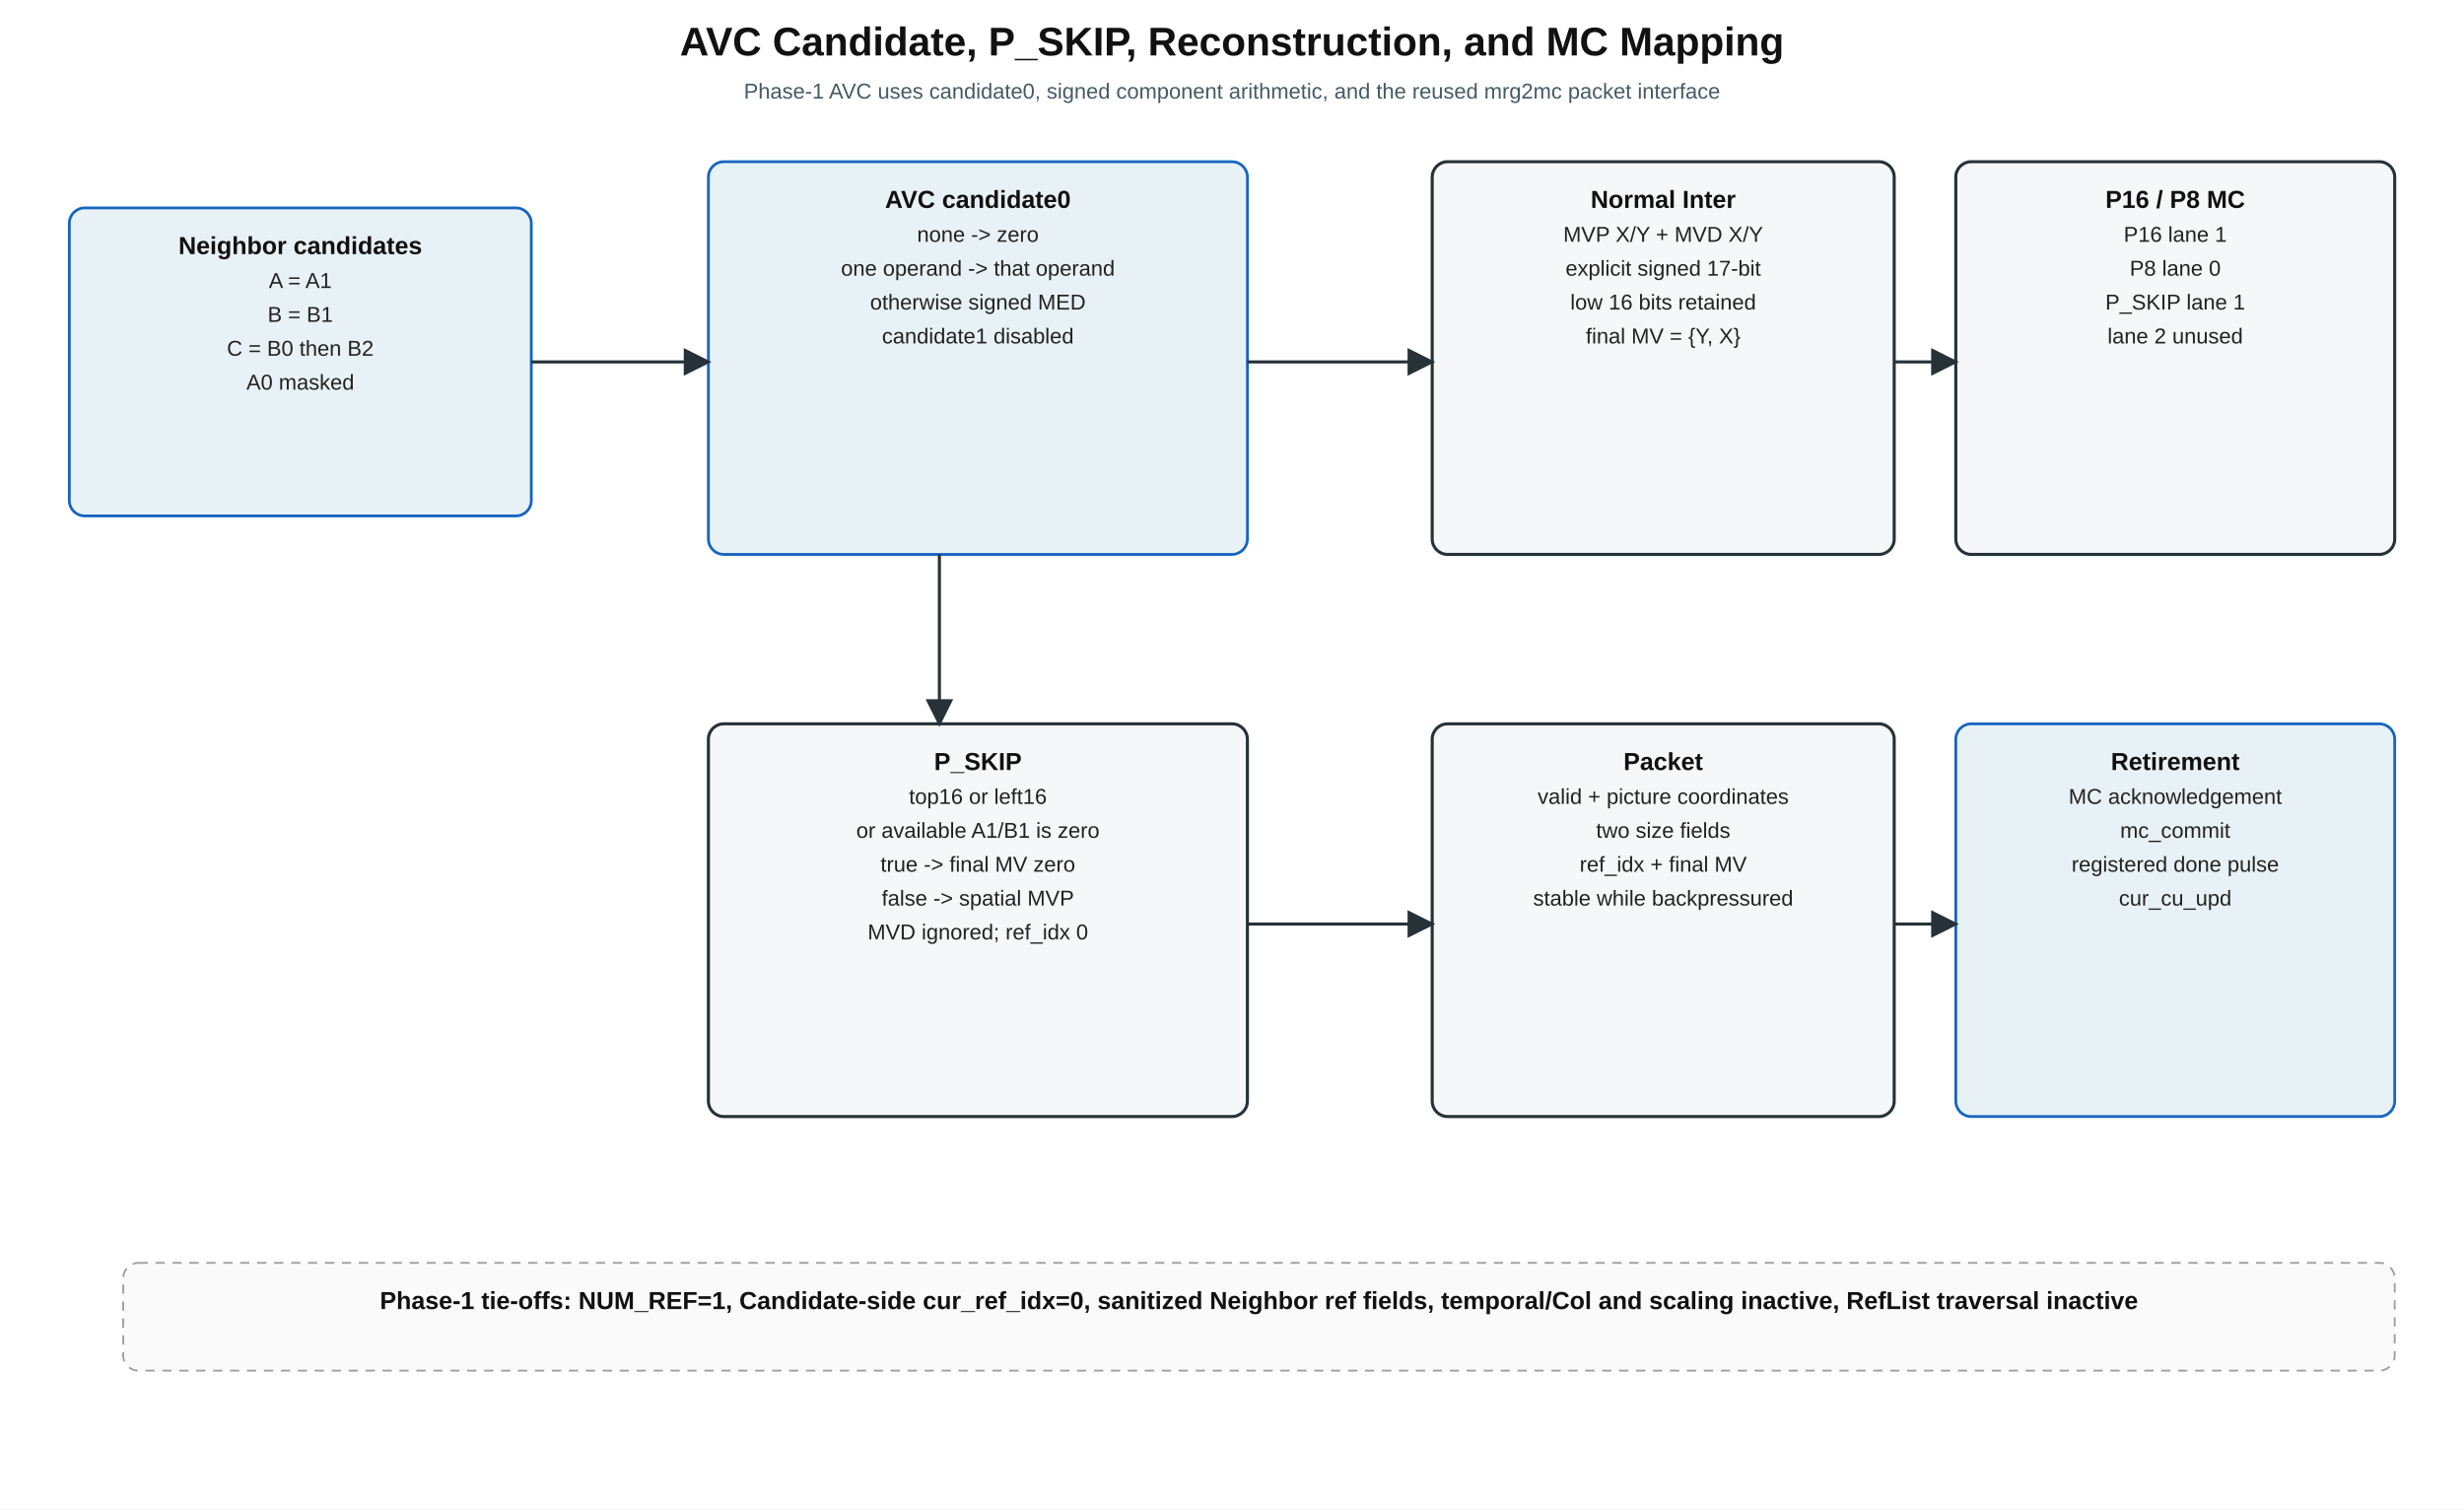
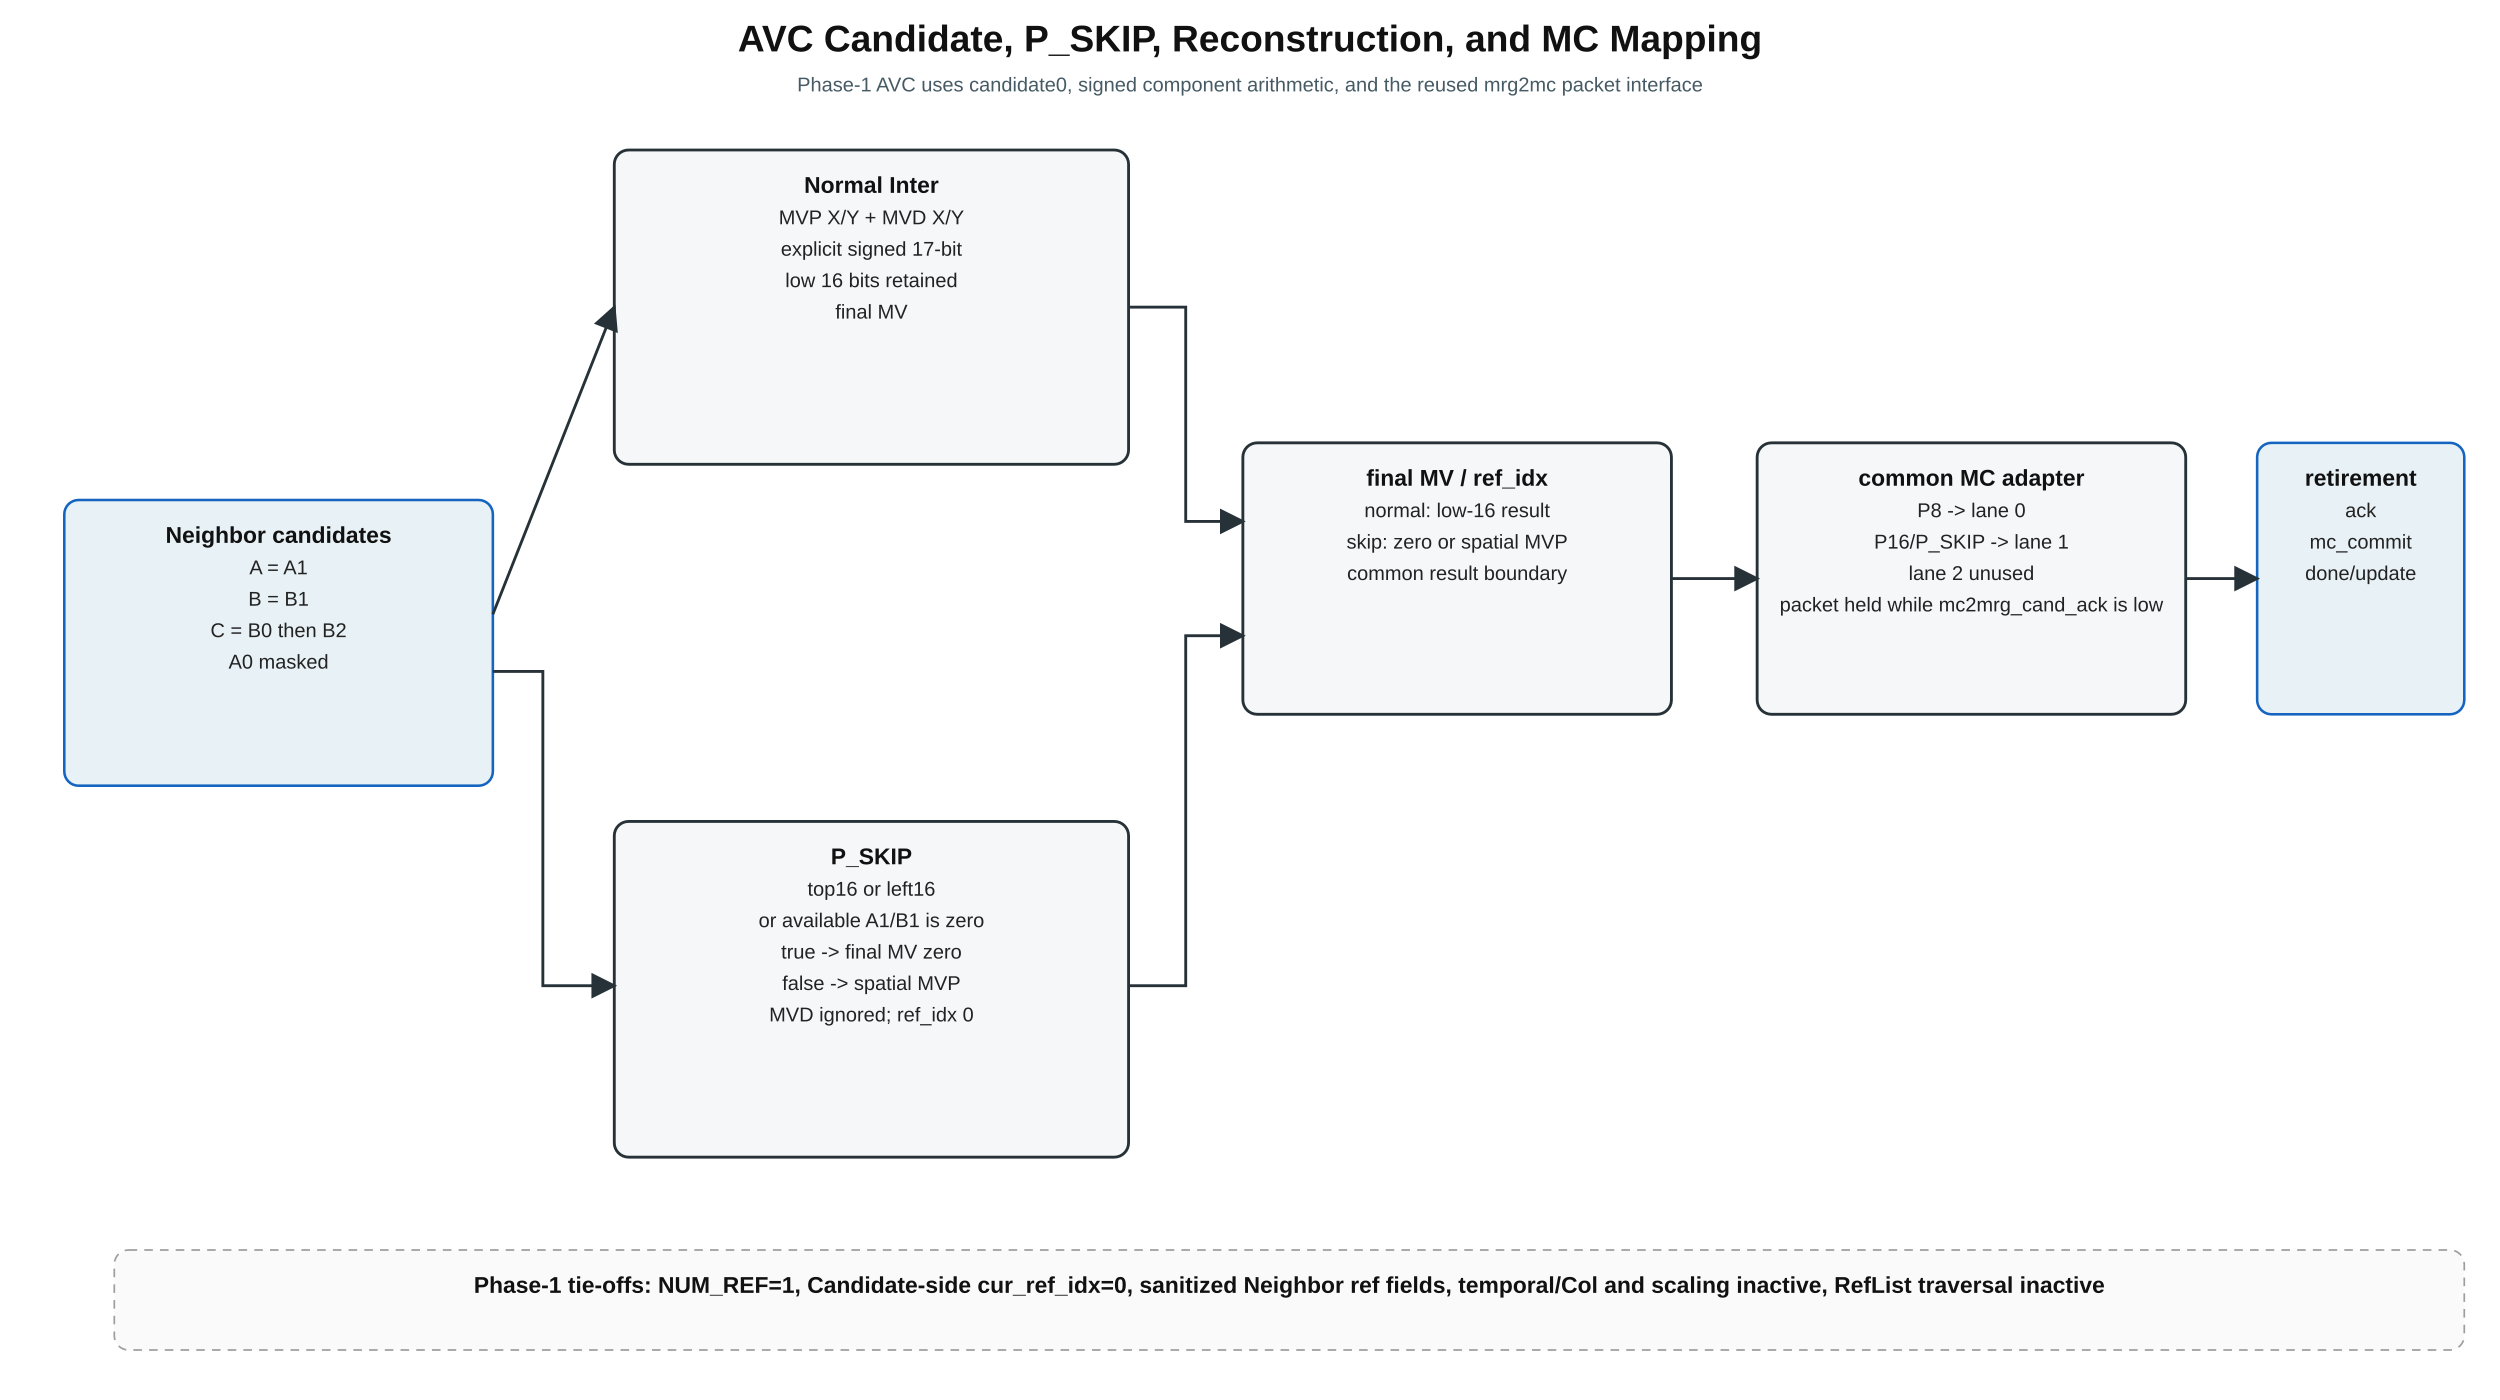
- <svg xmlns="http://www.w3.org/2000/svg" width="1600" height="980" viewBox="0 0 1600 980">
+ <svg xmlns="http://www.w3.org/2000/svg" width="1750" height="980" viewBox="0 0 1750 980">
  <rect width="100%" height="100%" fill="#ffffff" />
  <defs>
    <marker id="arrow" markerWidth="9" markerHeight="9" refX="8" refY="4.5" orient="auto">
      <path d="M0,0 L9,4.5 L0,9 z" fill="#263238" />
    </marker>
    <marker id="feedbackArrow" markerWidth="9" markerHeight="9" refX="8" refY="4.5" orient="auto">
      <path d="M0,0 L9,4.5 L0,9 z" fill="#1565c0" />
    </marker>
    <style>
      .title { font: 700 26px Arial, sans-serif; fill: #111; }
      .subtitle { font: 14px Arial, sans-serif; fill: #455a64; }
      .box-title { font: 700 16px Arial, sans-serif; fill: #111; }
      .body { font: 14px Arial, sans-serif; fill: #222; }
      .small { font: 12px Arial, sans-serif; fill: #37474f; }
      .tiny { font: 11px Arial, sans-serif; fill: #455a64; }
      .external { fill: #fff; stroke: #607d8b; stroke-width: 1.5; rx: 10; }
      .decoder { fill: #f5f7f8; stroke: #263238; stroke-width: 2; rx: 10; }
      .reuse { fill: #e8f1f5; stroke: #1565c0; stroke-width: 1.8; rx: 10; }
      .control { fill: #f3e5f5; stroke: #6a1b9a; stroke-width: 1.8; rx: 10; }
      .flush { fill: #fff8e1; stroke: #ef6c00; stroke-width: 1.5; stroke-dasharray: 7 5; rx: 10; }
      .disabled { fill: #fafafa; stroke: #9e9e9e; stroke-width: 1.2; stroke-dasharray: 6 5; rx: 10; }
      .arrow { fill: none; stroke: #263238; stroke-width: 2; marker-end: url(#arrow); }
      .feedback { fill: none; stroke: #1565c0; stroke-width: 1.8; marker-end: url(#feedbackArrow); }
    </style>
  </defs>
-   <text x="800" y="36" class="title" text-anchor="middle">AVC Candidate, P_SKIP, Reconstruction, and MC Mapping</text>
-   <text x="800" y="64" class="subtitle" text-anchor="middle">Phase-1 AVC uses candidate0, signed component arithmetic, and the reused mrg2mc packet interface</text>
-   <rect x="45" y="135" width="300" height="200" class="reuse" />
-   <text x="195.0" y="165" class="box-title" text-anchor="middle">Neighbor candidates</text>
-   <text x="195.0" y="187" class="body" text-anchor="middle">A = A1</text>
-   <text x="195.0" y="209" class="body" text-anchor="middle">B = B1</text>
-   <text x="195.0" y="231" class="body" text-anchor="middle">C = B0 then B2</text>
-   <text x="195.0" y="253" class="body" text-anchor="middle">A0 masked</text>
-   <rect x="460" y="105" width="350" height="255" class="reuse" />
-   <text x="635.0" y="135" class="box-title" text-anchor="middle">AVC candidate0</text>
-   <text x="635.0" y="157" class="body" text-anchor="middle">none -&gt; zero</text>
-   <text x="635.0" y="179" class="body" text-anchor="middle">one operand -&gt; that operand</text>
-   <text x="635.0" y="201" class="body" text-anchor="middle">otherwise signed MED</text>
-   <text x="635.0" y="223" class="body" text-anchor="middle">candidate1 disabled</text>
-   <path d="M345,235 L460,235" class="arrow" />
-   <rect x="930" y="105" width="300" height="255" class="decoder" />
-   <text x="1080.0" y="135" class="box-title" text-anchor="middle">Normal Inter</text>
-   <text x="1080.0" y="157" class="body" text-anchor="middle">MVP X/Y + MVD X/Y</text>
-   <text x="1080.0" y="179" class="body" text-anchor="middle">explicit signed 17-bit</text>
-   <text x="1080.0" y="201" class="body" text-anchor="middle">low 16 bits retained</text>
-   <text x="1080.0" y="223" class="body" text-anchor="middle">final MV = {Y, X}</text>
-   <path d="M810,235 L930,235" class="arrow" />
-   <rect x="1270" y="105" width="285" height="255" class="decoder" />
-   <text x="1412.5" y="135" class="box-title" text-anchor="middle">P16 / P8 MC</text>
-   <text x="1412.5" y="157" class="body" text-anchor="middle">P16 lane 1</text>
-   <text x="1412.5" y="179" class="body" text-anchor="middle">P8 lane 0</text>
-   <text x="1412.5" y="201" class="body" text-anchor="middle">P_SKIP lane 1</text>
-   <text x="1412.5" y="223" class="body" text-anchor="middle">lane 2 unused</text>
-   <path d="M1230,235 L1270,235" class="arrow" />
-   <rect x="460" y="470" width="350" height="255" class="decoder" />
-   <text x="635.0" y="500" class="box-title" text-anchor="middle">P_SKIP</text>
-   <text x="635.0" y="522" class="body" text-anchor="middle">top16 or left16</text>
-   <text x="635.0" y="544" class="body" text-anchor="middle">or available A1/B1 is zero</text>
-   <text x="635.0" y="566" class="body" text-anchor="middle">true -&gt; final MV zero</text>
-   <text x="635.0" y="588" class="body" text-anchor="middle">false -&gt; spatial MVP</text>
-   <text x="635.0" y="610" class="body" text-anchor="middle">MVD ignored; ref_idx 0</text>
-   <path d="M610,360 L610,470" class="arrow" />
-   <rect x="930" y="470" width="300" height="255" class="decoder" />
-   <text x="1080.0" y="500" class="box-title" text-anchor="middle">Packet</text>
-   <text x="1080.0" y="522" class="body" text-anchor="middle">valid + picture coordinates</text>
-   <text x="1080.0" y="544" class="body" text-anchor="middle">two size fields</text>
-   <text x="1080.0" y="566" class="body" text-anchor="middle">ref_idx + final MV</text>
-   <text x="1080.0" y="588" class="body" text-anchor="middle">stable while backpressured</text>
-   <path d="M810,600 L930,600" class="arrow" />
-   <rect x="1270" y="470" width="285" height="255" class="reuse" />
-   <text x="1412.5" y="500" class="box-title" text-anchor="middle">Retirement</text>
-   <text x="1412.5" y="522" class="body" text-anchor="middle">MC acknowledgement</text>
-   <text x="1412.5" y="544" class="body" text-anchor="middle">mc_commit</text>
-   <text x="1412.5" y="566" class="body" text-anchor="middle">registered done pulse</text>
-   <text x="1412.5" y="588" class="body" text-anchor="middle">cur_cu_upd</text>
-   <path d="M1230,600 L1270,600" class="arrow" />
-   <rect x="80" y="820" width="1475" height="70" class="disabled" />
-   <text x="817.5" y="850" class="box-title" text-anchor="middle">Phase-1 tie-offs: NUM_REF=1, Candidate-side cur_ref_idx=0, sanitized Neighbor ref fields, temporal/Col and scaling inactive, RefList traversal inactive</text>
+   <text x="875" y="36" class="title" text-anchor="middle">AVC Candidate, P_SKIP, Reconstruction, and MC Mapping</text>
+   <text x="875" y="64" class="subtitle" text-anchor="middle">Phase-1 AVC uses candidate0, signed component arithmetic, and the reused mrg2mc packet interface</text>
+   <rect x="45" y="350" width="300" height="200" class="reuse" />
+   <text x="195.0" y="380" class="box-title" text-anchor="middle">Neighbor candidates</text>
+   <text x="195.0" y="402" class="body" text-anchor="middle">A = A1</text>
+   <text x="195.0" y="424" class="body" text-anchor="middle">B = B1</text>
+   <text x="195.0" y="446" class="body" text-anchor="middle">C = B0 then B2</text>
+   <text x="195.0" y="468" class="body" text-anchor="middle">A0 masked</text>
+   <rect x="430" y="105" width="360" height="220" class="decoder" />
+   <text x="610.0" y="135" class="box-title" text-anchor="middle">Normal Inter</text>
+   <text x="610.0" y="157" class="body" text-anchor="middle">MVP X/Y + MVD X/Y</text>
+   <text x="610.0" y="179" class="body" text-anchor="middle">explicit signed 17-bit</text>
+   <text x="610.0" y="201" class="body" text-anchor="middle">low 16 bits retained</text>
+   <text x="610.0" y="223" class="body" text-anchor="middle">final MV</text>
+   <rect x="430" y="575" width="360" height="235" class="decoder" />
+   <text x="610.0" y="605" class="box-title" text-anchor="middle">P_SKIP</text>
+   <text x="610.0" y="627" class="body" text-anchor="middle">top16 or left16</text>
+   <text x="610.0" y="649" class="body" text-anchor="middle">or available A1/B1 is zero</text>
+   <text x="610.0" y="671" class="body" text-anchor="middle">true -&gt; final MV zero</text>
+   <text x="610.0" y="693" class="body" text-anchor="middle">false -&gt; spatial MVP</text>
+   <text x="610.0" y="715" class="body" text-anchor="middle">MVD ignored; ref_idx 0</text>
+   <path d="M345,430 L430,215" class="arrow" />
+   <path d="M345,470 L380,470 L380,690 L430,690" class="arrow" />
+   <rect x="870" y="310" width="300" height="190" class="decoder" />
+   <text x="1020.0" y="340" class="box-title" text-anchor="middle">final MV / ref_idx</text>
+   <text x="1020.0" y="362" class="body" text-anchor="middle">normal: low-16 result</text>
+   <text x="1020.0" y="384" class="body" text-anchor="middle">skip: zero or spatial MVP</text>
+   <text x="1020.0" y="406" class="body" text-anchor="middle">common result boundary</text>
+   <path d="M790,215 L830,215 L830,365 L870,365" class="arrow" />
+   <path d="M790,690 L830,690 L830,445 L870,445" class="arrow" />
+   <rect x="1230" y="310" width="300" height="190" class="decoder" />
+   <text x="1380.0" y="340" class="box-title" text-anchor="middle">common MC adapter</text>
+   <text x="1380.0" y="362" class="body" text-anchor="middle">P8 -&gt; lane 0</text>
+   <text x="1380.0" y="384" class="body" text-anchor="middle">P16/P_SKIP -&gt; lane 1</text>
+   <text x="1380.0" y="406" class="body" text-anchor="middle">lane 2 unused</text>
+   <text x="1380.0" y="428" class="body" text-anchor="middle">packet held while mc2mrg_cand_ack is low</text>
+   <path d="M1170,405 L1230,405" class="arrow" />
+   <rect x="1580" y="310" width="145" height="190" class="reuse" />
+   <text x="1652.5" y="340" class="box-title" text-anchor="middle">retirement</text>
+   <text x="1652.5" y="362" class="body" text-anchor="middle">ack</text>
+   <text x="1652.5" y="384" class="body" text-anchor="middle">mc_commit</text>
+   <text x="1652.5" y="406" class="body" text-anchor="middle">done/update</text>
+   <path d="M1530,405 L1580,405" class="arrow" />
+   <rect x="80" y="875" width="1645" height="70" class="disabled" />
+   <text x="902.5" y="905" class="box-title" text-anchor="middle">Phase-1 tie-offs: NUM_REF=1, Candidate-side cur_ref_idx=0, sanitized Neighbor ref fields, temporal/Col and scaling inactive, RefList traversal inactive</text>
</svg>
